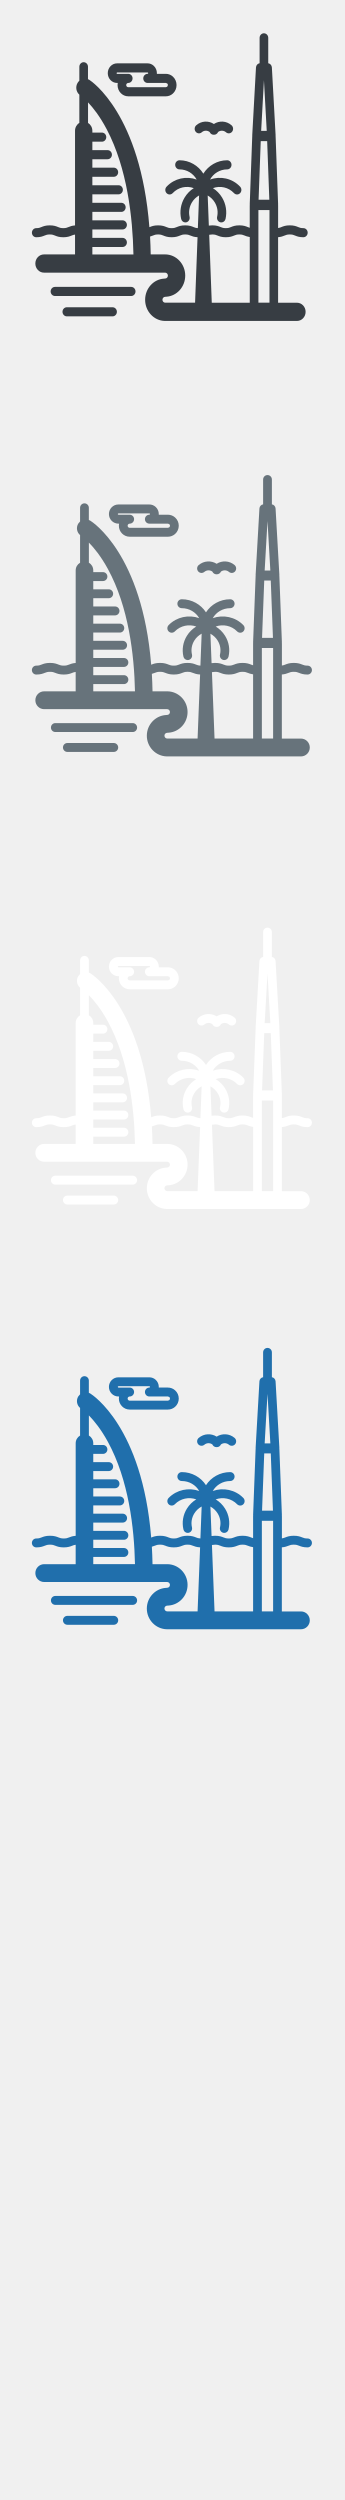
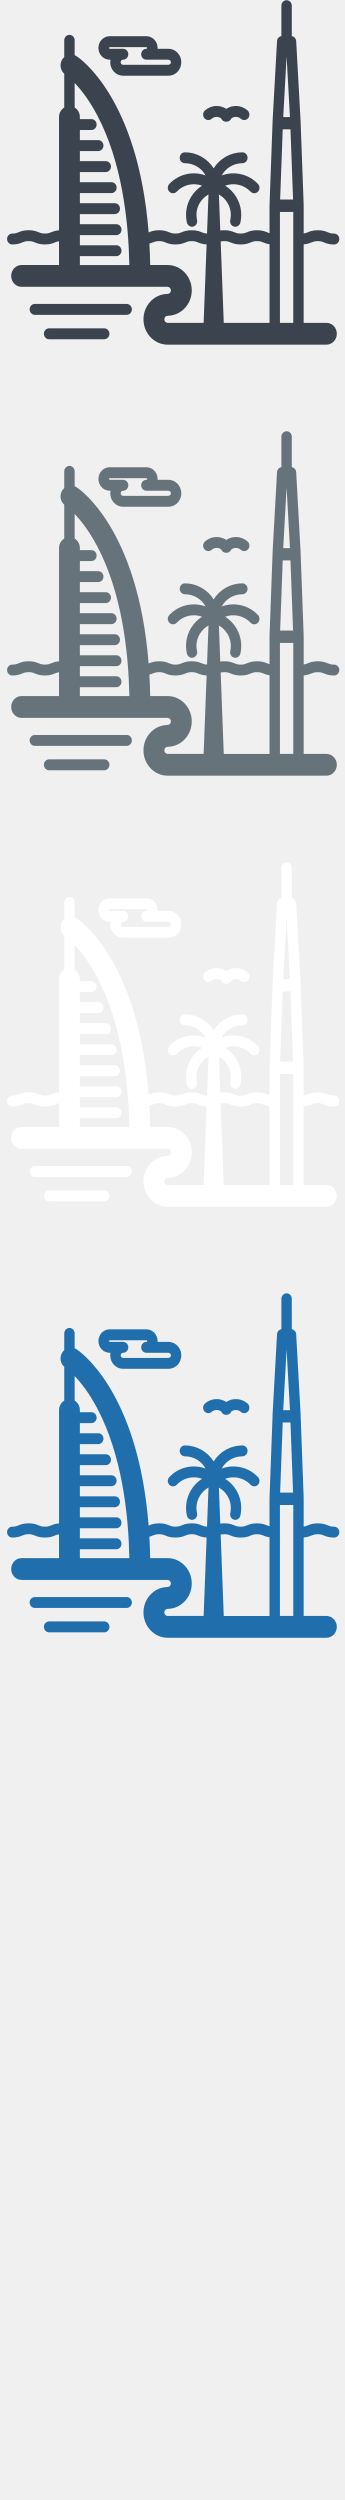
<svg xmlns="http://www.w3.org/2000/svg" width="32" height="232" viewBox="0 0 32 232">
  <g fill="none">
-     <g fill="#373D43">
-       <path d="M10.862 7.697h.065l-.018.198c0 .575.444 1.044.99 1.044h3.495c.241 0 .473-.093.654-.261.214-.199.336-.484.336-.783 0-.299-.123-.584-.336-.782-.181-.169-.414-.261-.654-.261h-.839l.004-.064c0-.261-.107-.51-.292-.681-.158-.147-.36-.228-.571-.228h-2.833c-.475 0-.862.408-.862.91 0 .501.387.909.862.909zm0-.973h2.833l.04.017.021.047-.021.048-.039.016h-.001c-.221 0-.401.189-.401.423 0 .233.18.423.401.423h1.7l.124.05c.024.022.064.071.064.148l-.064.148-.124.05h-3.495c-.104 0-.188-.089-.188-.198 0-.109.084-.198.188-.198.221 0 .401-.189.401-.423h.002c0-.234-.179-.423-.401-.423h-1.038l-.06-.064.06-.064z" id="Fill-1" />
-       <path d="M18.722 12.276c.214-.189.516-.193.733-.028l.005.012c.066.149.208.244.364.244h.046c.156 0 .298-.095.364-.244l.005-.012c.216-.164.519-.16.733.028.169.15.423.127.565-.052.142-.179.121-.446-.049-.596-.475-.421-1.14-.45-1.64-.121-.5-.329-1.165-.299-1.64.121-.169.15-.192.417-.049.596.142.179.395.202.565.052" id="Fill-2" />
-       <path d="M26.412 21.858c.141-.058.244-.1.482-.1.24 0 .342.042.483.1.171.071.384.158.775.158.221 0 .401-.189.401-.422 0-.234-.179-.423-.401-.423-.24 0-.342-.042-.483-.101-.172-.071-.385-.158-.775-.158-.389 0-.603.088-.774.158-.102.042-.184.075-.311.091v-2.089l-.005-.052.004-.079-.231-6.285-.004-.029.003-.082-.346-6.285c-.011-.201-.154-.361-.337-.392v-2.357c0-.233-.179-.422-.401-.422-.221 0-.401.189-.401.422v2.357c-.183.031-.325.191-.336.392l-.347 6.285.003.082-.004.029-.231 6.285.004.079-.005.052v2.066l-.189-.068c-.171-.071-.384-.158-.774-.158s-.603.088-.774.158c-.142.059-.244.101-.483.101-.238 0-.341-.042-.483-.101-.171-.071-.384-.158-.774-.158l-.318.023-.104-2.748-.006-.046c.271.153.5.373.665.649.241.402.317.875.214 1.332-.051.228.083.455.299.509l.092.011c.182 0 .346-.131.39-.326.151-.68.039-1.382-.317-1.977-.218-.364-.51-.662-.854-.879.664-.246 1.439-.09 1.956.461.078.084.182.126.285.126.102 0 .204-.041.282-.122.158-.164.159-.432.004-.598-.738-.788-1.846-1.014-2.795-.662.309-.563.906-.946 1.592-.946.222 0 .401-.189.401-.423 0-.233-.18-.423-.401-.423-.929 0-1.747.496-2.212 1.242-.465-.746-1.282-1.242-2.212-1.242-.222 0-.401.189-.401.423 0 .234.18.423.401.423.685 0 1.283.383 1.592.946-.949-.351-2.057-.126-2.795.662-.156.167-.154.434.003.598.078.081.18.122.282.122.103 0 .207-.042.285-.126.517-.551 1.292-.708 1.956-.461-.344.217-.636.515-.854.879-.356.595-.469 1.298-.317 1.977.044.195.208.326.39.326l.092-.011c.215-.054.349-.281.299-.509-.102-.457-.026-.93.214-1.332.167-.279.399-.501.674-.654l-.007.051-.112 2.982c-.184-.008-.279-.047-.404-.098-.171-.071-.384-.158-.774-.158s-.603.088-.774.158c-.142.059-.244.101-.483.101s-.341-.042-.482-.101c-.172-.071-.385-.158-.774-.158-.39 0-.603.088-.774.158l-.033.013c-.821-10.485-5.35-13.529-5.562-13.666l-.136-.069v-1.154c0-.233-.18-.423-.401-.423-.221 0-.401.189-.401.423v1.298c-.064.057-.121.125-.167.205-.21.362-.132.823.167 1.087v2.62c-.24.146-.401.419-.401.731v8.783c-.285.021-.461.093-.605.152-.141.059-.244.101-.482.101-.239 0-.341-.042-.483-.101-.172-.071-.384-.158-.774-.158s-.603.088-.774.158c-.141.059-.243.101-.482.101-.221 0-.401.189-.401.423 0 .233.18.422.401.422.39 0 .603-.088.774-.158.141-.058.244-.1.482-.1.239 0 .342.042.483.1.171.071.384.158.774.158.389 0 .603-.088.774-.158.103-.042.186-.076.314-.091v1.842h-2.882c-.443 0-.802.379-.802.846 0 .467.359.845.802.845h11.241c.143 0 .259.123.259.274 0 .151-.116.274-.259.274l-.113.009c-.971.067-1.741.921-1.741 1.961 0 1.07.815 1.943 1.825 1.965h12.266c.443 0 .802-.378.802-.846 0-.466-.359-.845-.802-.845h-1.752v-6.081c.283-.022.459-.092.602-.152zm-1.918-14.41l.259 4.698h-.518l.259-4.698zm-.498 11.086l.2-5.439h.597l.2 5.439h-.997zm-4.295 3.224c.238 0 .341.042.482.1.171.071.385.158.774.158.39 0 .603-.088.774-.158.142-.058.244-.1.483-.1s.341.042.482.1c.123.05.267.109.481.139v6.094h-3.525l-.238-6.303.286-.03zm-11.13 1.851v-.688h2.804c.221 0 .401-.189.401-.422 0-.234-.18-.423-.401-.423h-2.804v-.783h2.804c.221 0 .401-.189.401-.423 0-.233-.18-.423-.401-.423h-2.804v-.783h2.689c.221 0 .401-.189.401-.422 0-.234-.18-.423-.401-.423h-2.689v-.784h2.431c.221 0 .401-.189.401-.422 0-.233-.179-.423-.401-.423h-2.431v-.784h1.993c.222 0 .401-.189.401-.423 0-.233-.18-.423-.401-.423h-1.993v-.783h1.414c.222 0 .401-.189.401-.422 0-.233-.18-.423-.401-.423h-1.414v-.783h.889c.222 0 .401-.189.401-.422 0-.234-.179-.423-.401-.423h-.889v-.165c0-.313-.162-.585-.401-.731v-1.907c.466.493 1.106 1.298 1.742 2.512 1.89 3.601 2.403 8.151 2.471 11.6h-3.812zm6.504 4.208c0-.151.116-.274.26-.274l.113-.008c.97-.067 1.741-.921 1.741-1.961 0-1.083-.836-1.965-1.866-1.965h-1.337c-.011-.57-.031-1.123-.061-1.656l.267-.095c.142-.058.243-.1.482-.1s.341.042.482.1c.171.071.384.158.774.158.389 0 .603-.088.774-.158.141-.058.244-.1.483-.1.238 0 .341.042.482.1.154.064.344.14.663.155l-.229 6.077h-2.769c-.143 0-.26-.123-.26-.274zm8.905-8.322h1.028v8.595h-1.028v-8.595z" id="Fill-3" />
-       <path d="M10.446 28.513h-4.245c-.222 0-.401.189-.401.422 0 .233.179.423.401.423h4.245c.222 0 .401-.19.401-.423 0-.233-.179-.422-.401-.422" id="Fill-4" />
-       <path d="M12.174 26.624h-7.074c-.221 0-.401.189-.401.423 0 .233.18.423.401.423h7.074c.222 0 .401-.189.401-.423 0-.233-.179-.423-.401-.423" id="Fill-5" />
-     </g>
-     <g fill="#fff">
-       <path d="M10.983 90.594h.066l-.018.193c0 .563.451 1.021 1.005 1.021h3.548c.244 0 .48-.091.664-.255.217-.194.341-.473.341-.766 0-.293-.124-.572-.341-.765-.184-.165-.42-.256-.664-.256h-.852l.004-.062c0-.255-.109-.498-.296-.666-.16-.144-.366-.223-.58-.223h-2.876c-.482 0-.876.399-.876.89 0 .49.393.889.876.889zm0-.952h2.876l.04.016.021.046-.022.047-.04.015h-.001c-.225 0-.407.185-.407.414 0 .228.182.414.407.414h1.726l.126.049c.024.022.065.069.065.145 0 .076-.04.123-.065.145l-.126.049h-3.548c-.105 0-.191-.087-.191-.194 0-.106.086-.193.191-.193.225 0 .407-.185.407-.414h.002c0-.229-.182-.414-.407-.414h-1.054l-.061-.062.061-.063z" />
-       <path d="M18.964 95.072c.217-.184.524-.188.744-.028l.005.012c.067.146.211.239.369.239h.046c.158 0 .302-.093.369-.239l.005-.012c.22-.161.527-.157.744.028.172.147.429.124.574-.051.144-.175.122-.436-.05-.583-.482-.412-1.158-.44-1.665-.119-.508-.321-1.183-.292-1.666.119-.172.147-.195.408-.05.583.144.175.401.197.574.051" />
-       <path d="M26.772 104.443c.144-.057.248-.098.49-.098.243 0 .347.041.491.098.174.069.39.155.787.155.225 0 .407-.185.407-.413 0-.229-.182-.414-.407-.414-.243 0-.347-.041-.491-.098-.174-.069-.391-.155-.787-.155-.395 0-.612.086-.786.155-.104.041-.187.073-.316.089v-2.043l-.005-.051.004-.078-.234-6.147-.004-.029.003-.08-.351-6.147c-.012-.197-.156-.353-.342-.383v-2.305c0-.228-.182-.413-.407-.413-.225 0-.407.185-.407.413v2.305c-.186.03-.33.186-.342.383l-.352 6.147.003.08-.004.029-.234 6.147.004.078-.005.051v2.021l-.192-.067c-.174-.069-.39-.155-.786-.155s-.612.086-.786.155c-.144.057-.248.098-.49.098s-.346-.041-.49-.098c-.174-.069-.39-.155-.786-.155l-.323.023-.106-2.688-.006-.045c.275.149.508.365.675.635.244.393.322.856.218 1.302-.052.223.084.445.303.498l.094.011c.184 0 .352-.128.396-.319.154-.665.04-1.352-.322-1.933-.221-.356-.518-.647-.868-.86.674-.241 1.462-.088 1.986.451.079.082.185.123.289.123.104 0 .207-.04.286-.119.16-.16.162-.422.004-.585-.749-.771-1.874-.991-2.838-.648.314-.551.92-.925 1.616-.925.225 0 .408-.185.408-.414 0-.228-.182-.414-.408-.414-.944 0-1.774.485-2.246 1.215-.472-.73-1.302-1.215-2.246-1.215-.225 0-.408.185-.408.414 0 .229.182.414.408.414.696 0 1.303.374 1.617.925-.963-.344-2.088-.123-2.838.648-.158.163-.157.425.003.585.08.08.183.119.286.119.105 0 .21-.041.289-.123.525-.539 1.312-.693 1.986-.451-.349.212-.646.503-.867.859-.362.582-.476 1.269-.322 1.934.044.191.212.319.396.319l.094-.011c.219-.052.355-.275.303-.498-.104-.447-.027-.91.218-1.302.17-.273.405-.49.685-.64l-.007.05-.114 2.916c-.187-.008-.283-.046-.41-.096-.174-.069-.39-.155-.786-.155s-.612.086-.786.155c-.144.057-.248.098-.49.098s-.346-.041-.49-.098c-.174-.069-.391-.155-.786-.155-.396 0-.612.086-.786.155l-.034.013c-.834-10.255-5.432-13.232-5.647-13.365l-.138-.068v-1.129c0-.228-.182-.414-.407-.414-.225 0-.407.185-.407.414v1.269l-.17.2c-.213.354-.134.805.17 1.063v2.563c-.243.143-.408.41-.408.715v8.59c-.29.021-.468.091-.615.149-.144.057-.248.098-.49.098s-.346-.041-.49-.098c-.174-.069-.39-.155-.786-.155s-.612.086-.786.155c-.143.057-.247.098-.49.098-.225 0-.407.185-.407.414 0 .228.182.413.407.413.396 0 .612-.086.786-.155.144-.057.248-.098.489-.098.243 0 .347.041.49.098.174.069.39.155.786.155.395 0 .612-.086.786-.155.104-.041.188-.074.319-.089v1.802h-2.927c-.45 0-.814.37-.814.827 0 .457.365.827.814.827h11.414c.145 0 .263.121.263.268 0 .148-.118.268-.263.268l-.115.009c-.986.065-1.768.901-1.768 1.918 0 1.046.828 1.9 1.853 1.922h12.455c.45 0 .814-.37.814-.827 0-.456-.364-.827-.814-.827h-1.779v-5.948c.287-.021.466-.09.612-.148zm-1.948-14.093l.263 4.595h-.526l.263-4.595zm-.506 10.842l.203-5.319h.606l.203 5.319h-1.012zm-4.361 3.153c.242 0 .346.041.49.098.174.069.391.155.786.155.396 0 .612-.086.786-.155.144-.057.248-.098.49-.098s.346.041.49.098c.125.049.272.107.489.136v5.96h-3.579l-.241-6.164.29-.029zm-11.302 1.811v-.673h2.848c.225 0 .407-.185.407-.413 0-.229-.182-.414-.407-.414h-2.848v-.766h2.848c.225 0 .407-.185.407-.414 0-.228-.182-.414-.407-.414h-2.848v-.766h2.73c.225 0 .407-.185.407-.413 0-.229-.182-.414-.407-.414h-2.73v-.767h2.468c.225 0 .407-.185.407-.413 0-.228-.182-.414-.407-.414h-2.468v-.767h2.024c.225 0 .408-.185.408-.414 0-.228-.182-.414-.408-.414h-2.024v-.766h1.436c.225 0 .408-.185.408-.413 0-.228-.182-.414-.408-.414h-1.436v-.766h.903c.225 0 .407-.185.407-.413 0-.229-.182-.414-.407-.414h-.903v-.162c0-.306-.164-.572-.407-.715v-1.865c.473.482 1.123 1.27 1.769 2.457 1.919 3.522 2.44 7.971 2.509 11.345h-3.87zm6.604 4.115c0-.148.118-.268.264-.268l.115-.008c.985-.065 1.768-.901 1.768-1.918 0-1.059-.849-1.922-1.895-1.922h-1.357c-.011-.558-.031-1.098-.062-1.62l.271-.093c.144-.057.247-.098.49-.098.242 0 .346.041.49.098.174.069.39.155.786.155.395 0 .612-.086.786-.155.144-.057.248-.098.49-.098s.346.041.49.098c.157.062.349.137.674.152l-.233 5.944h-2.812c-.146 0-.264-.12-.264-.268zm9.042-8.139h1.044v8.406h-1.044v-8.406z" />
-       <path d="M10.561 110.952h-4.311c-.225 0-.407.185-.407.413 0 .228.182.414.407.414h4.311c.225 0 .407-.186.407-.414 0-.228-.182-.413-.407-.413" />
-       <path d="M12.316 109.104h-7.182c-.225 0-.407.185-.407.414 0 .228.182.414.407.414h7.182c.225 0 .407-.185.407-.414 0-.228-.182-.414-.407-.414" />
-     </g>
-     <g fill="#67737B">
-       <path d="M10.983 48.594h.066l-.018.193c0 .563.451 1.021 1.005 1.021h3.548c.244 0 .48-.091.664-.255.217-.194.341-.473.341-.766 0-.293-.124-.572-.341-.765-.184-.165-.42-.256-.664-.256h-.852l.004-.062c0-.255-.109-.498-.296-.666-.16-.144-.366-.223-.58-.223h-2.876c-.482 0-.876.399-.876.89 0 .49.393.889.876.889zm0-.952h2.876l.04.016.021.046-.022.047-.04.015h-.001c-.225 0-.407.185-.407.414 0 .228.182.414.407.414h1.726l.126.049c.024.022.065.069.065.145 0 .076-.04.123-.065.145l-.126.049h-3.548c-.105 0-.191-.087-.191-.194 0-.106.086-.193.191-.193.225 0 .407-.185.407-.414h.002c0-.229-.182-.414-.407-.414h-1.054l-.061-.062.061-.063zM18.964 53.072c.217-.184.524-.188.744-.028l.005.012c.067.146.211.239.369.239h.046c.158 0 .302-.093.369-.239l.005-.012c.22-.161.527-.157.744.028.172.147.429.124.574-.051.144-.175.122-.436-.05-.583-.482-.412-1.158-.44-1.665-.119-.508-.321-1.183-.292-1.666.119-.172.147-.195.408-.05.583.144.175.401.197.574.051" />
-       <path d="M26.772 62.443c.144-.057.248-.098.49-.098.243 0 .347.041.491.098.174.069.39.155.787.155.225 0 .407-.185.407-.413 0-.229-.182-.414-.407-.414-.243 0-.347-.041-.491-.098-.174-.069-.391-.155-.787-.155-.395 0-.612.086-.786.155-.104.041-.187.073-.316.089v-2.043l-.005-.051.004-.078-.234-6.147-.004-.029.003-.08-.351-6.147c-.012-.197-.156-.353-.342-.383v-2.305c0-.228-.182-.413-.407-.413-.225 0-.407.185-.407.413v2.305c-.186.03-.33.186-.342.383l-.352 6.147.003.08-.004.029-.234 6.147.004.078-.005.051v2.021l-.192-.067c-.174-.069-.39-.155-.786-.155s-.612.086-.786.155c-.144.057-.248.098-.49.098s-.346-.041-.49-.098c-.174-.069-.39-.155-.786-.155l-.323.023-.106-2.688-.006-.045c.275.149.508.365.675.635.244.393.322.856.218 1.302-.052.223.084.445.303.498l.094.011c.184 0 .352-.128.396-.319.154-.665.04-1.352-.322-1.933-.221-.356-.518-.647-.868-.86.674-.241 1.462-.088 1.986.451.079.082.185.123.289.123.104 0 .207-.04.286-.119.16-.16.162-.422.004-.585-.749-.771-1.874-.991-2.838-.648.314-.551.92-.925 1.616-.925.225 0 .408-.185.408-.414 0-.228-.182-.414-.408-.414-.944 0-1.774.485-2.246 1.215-.472-.73-1.302-1.215-2.246-1.215-.225 0-.408.185-.408.414 0 .229.182.414.408.414.696 0 1.303.374 1.617.925-.963-.344-2.088-.123-2.838.648-.158.163-.157.425.003.585.08.08.183.119.286.119.105 0 .21-.041.289-.123.525-.539 1.312-.693 1.986-.451-.349.212-.646.503-.867.859-.362.582-.476 1.269-.322 1.934.044.191.212.319.396.319l.094-.011c.219-.052.355-.275.303-.498-.104-.447-.027-.91.218-1.302.17-.273.405-.49.685-.64l-.007.05-.114 2.916c-.187-.008-.283-.046-.41-.096-.174-.069-.39-.155-.786-.155s-.612.086-.786.155c-.144.057-.248.098-.49.098s-.346-.041-.49-.098c-.174-.069-.391-.155-.786-.155-.396 0-.612.086-.786.155l-.034.013c-.834-10.255-5.432-13.232-5.647-13.365l-.138-.068v-1.129c0-.228-.182-.414-.407-.414-.225 0-.407.185-.407.414v1.269l-.17.2c-.213.354-.134.805.17 1.063v2.563c-.243.143-.408.41-.408.715v8.59c-.29.021-.468.091-.615.149-.144.057-.248.098-.49.098s-.346-.041-.49-.098c-.174-.069-.39-.155-.786-.155s-.612.086-.786.155c-.143.057-.247.098-.49.098-.225 0-.407.185-.407.414 0 .228.182.413.407.413.396 0 .612-.086.786-.155.144-.057.248-.098.489-.098.243 0 .347.041.49.098.174.069.39.155.786.155.395 0 .612-.086.786-.155.104-.041.188-.074.319-.089v1.802h-2.927c-.45 0-.814.37-.814.827 0 .457.365.827.814.827h11.414c.145 0 .263.121.263.268 0 .148-.118.268-.263.268l-.115.009c-.986.065-1.768.901-1.768 1.918 0 1.046.828 1.9 1.853 1.922h12.455c.45 0 .814-.37.814-.827 0-.456-.364-.827-.814-.827h-1.779v-5.948c.287-.021.466-.09.612-.148zm-1.948-14.093l.263 4.595h-.526l.263-4.595zm-.506 10.842l.203-5.319h.606l.203 5.319h-1.012zm-4.361 3.153c.242 0 .346.041.49.098.174.069.391.155.786.155.396 0 .612-.086.786-.155.144-.057.248-.098.49-.098s.346.041.49.098c.125.049.272.107.489.136v5.96h-3.579l-.241-6.164.29-.029zm-11.302 1.811v-.673h2.848c.225 0 .407-.185.407-.413 0-.229-.182-.414-.407-.414h-2.848v-.766h2.848c.225 0 .407-.185.407-.414 0-.228-.182-.414-.407-.414h-2.848v-.766h2.73c.225 0 .407-.185.407-.413 0-.229-.182-.414-.407-.414h-2.73v-.767h2.468c.225 0 .407-.185.407-.413 0-.228-.182-.414-.407-.414h-2.468v-.767h2.024c.225 0 .408-.185.408-.414 0-.228-.182-.414-.408-.414h-2.024v-.766h1.436c.225 0 .408-.185.408-.413 0-.228-.182-.414-.408-.414h-1.436v-.766h.903c.225 0 .407-.185.407-.413 0-.229-.182-.414-.407-.414h-.903v-.162c0-.306-.164-.572-.407-.715v-1.865c.473.482 1.123 1.27 1.769 2.457 1.919 3.522 2.44 7.971 2.509 11.345h-3.87zm6.604 4.115c0-.148.118-.268.264-.268l.115-.008c.985-.065 1.768-.901 1.768-1.918 0-1.059-.849-1.922-1.895-1.922h-1.357c-.011-.558-.031-1.098-.062-1.62l.271-.093c.144-.057.247-.098.49-.098.242 0 .346.041.49.098.174.069.39.155.786.155.395 0 .612-.086.786-.155.144-.057.248-.098.49-.098s.346.041.49.098c.157.062.349.137.674.152l-.233 5.944h-2.812c-.146 0-.264-.12-.264-.268zm9.042-8.139h1.044v8.406h-1.044v-8.406zM10.561 68.952h-4.311c-.225 0-.407.185-.407.413 0 .228.182.414.407.414h4.311c.225 0 .407-.186.407-.414 0-.228-.182-.413-.407-.413M12.316 67.104h-7.182c-.225 0-.407.185-.407.414 0 .228.182.414.407.414h7.182c.225 0 .407-.185.407-.414 0-.228-.182-.414-.407-.414" />
-     </g>
-     <g fill="#206FAC">
-       <path d="M10.983 129.594h.066l-.018.193c0 .563.451 1.021 1.005 1.021h3.548c.244 0 .48-.091.664-.255.217-.194.341-.473.341-.766 0-.293-.124-.572-.341-.765-.184-.165-.42-.256-.664-.256h-.852l.004-.062c0-.255-.109-.498-.296-.666-.16-.144-.366-.223-.58-.223h-2.876c-.482 0-.876.399-.876.89 0 .49.393.889.876.889zm0-.952h2.876l.04.016.021.046-.022.047-.04.015h-.001c-.225 0-.407.185-.407.414 0 .228.182.414.407.414h1.726l.126.049c.024.022.065.069.065.145 0 .076-.04.123-.065.145l-.126.049h-3.548c-.105 0-.191-.087-.191-.194 0-.106.086-.193.191-.193.225 0 .407-.185.407-.414h.002c0-.229-.182-.414-.407-.414h-1.054l-.061-.062.061-.063zm7.981 5.43c.217-.184.524-.188.744-.028l.005.012c.067.146.211.239.369.239h.046c.158 0 .302-.093.369-.239l.005-.012c.22-.161.527-.157.744.028.172.147.429.124.574-.051.144-.175.122-.436-.05-.583-.482-.412-1.158-.44-1.665-.119-.508-.321-1.183-.292-1.666.119-.172.147-.195.408-.05.583.144.175.401.197.574.051M26.772 143.443c.144-.057.248-.098.49-.098.243 0 .347.041.491.098.174.069.39.155.787.155.225 0 .407-.185.407-.413 0-.229-.182-.414-.407-.414-.243 0-.347-.041-.491-.098-.174-.069-.391-.155-.787-.155-.395 0-.612.086-.786.155-.104.041-.187.073-.316.089v-2.043l-.005-.051.004-.078-.234-6.147-.004-.029.003-.08-.351-6.147c-.012-.197-.156-.353-.342-.383v-2.305c0-.228-.182-.413-.407-.413-.225 0-.407.185-.407.413v2.305c-.186.03-.33.186-.342.383l-.352 6.147.003.08-.004.029-.234 6.147.004.078-.005.051v2.021l-.192-.067c-.174-.069-.39-.155-.786-.155s-.612.086-.786.155c-.144.057-.248.098-.49.098s-.346-.041-.49-.098c-.174-.069-.39-.155-.786-.155l-.323.023-.106-2.688-.006-.045c.275.149.508.365.675.635.244.393.322.856.218 1.302-.052.223.084.445.303.498l.094.011c.184 0 .352-.128.396-.319.154-.665.04-1.352-.322-1.933-.221-.356-.518-.647-.868-.86.674-.241 1.462-.088 1.986.451.079.082.185.123.289.123.104 0 .207-.04.286-.119.16-.16.162-.422.004-.585-.749-.771-1.874-.991-2.838-.648.314-.551.92-.925 1.616-.925.225 0 .408-.185.408-.414 0-.228-.182-.414-.408-.414-.944 0-1.774.485-2.246 1.215-.472-.73-1.302-1.215-2.246-1.215-.225 0-.408.185-.408.414 0 .229.182.414.408.414.696 0 1.303.374 1.617.925-.963-.344-2.088-.123-2.838.648-.158.163-.157.425.003.585.08.08.183.119.286.119.105 0 .21-.041.289-.123.525-.539 1.312-.693 1.986-.451-.349.212-.646.503-.867.859-.362.582-.476 1.269-.322 1.934.044.191.212.319.396.319l.094-.011c.219-.052.355-.275.303-.498-.104-.447-.027-.91.218-1.302.17-.273.405-.49.685-.64l-.007.05-.114 2.916c-.187-.008-.283-.046-.41-.096-.174-.069-.39-.155-.786-.155s-.612.086-.786.155c-.144.057-.248.098-.49.098s-.346-.041-.49-.098c-.174-.069-.391-.155-.786-.155-.396 0-.612.086-.786.155l-.034.013c-.834-10.255-5.432-13.232-5.647-13.365l-.138-.068v-1.129c0-.228-.182-.414-.407-.414-.225 0-.407.185-.407.414v1.269l-.17.2c-.213.354-.134.805.17 1.063v2.563c-.243.143-.408.41-.408.715v8.59c-.29.021-.468.091-.615.149-.144.057-.248.098-.49.098s-.346-.041-.49-.098c-.174-.069-.39-.155-.786-.155s-.612.086-.786.155c-.143.057-.247.098-.49.098-.225 0-.407.185-.407.414 0 .228.182.413.407.413.396 0 .612-.086.786-.155.144-.057.248-.098.489-.098.243 0 .347.041.49.098.174.069.39.155.786.155.395 0 .612-.086.786-.155.104-.041.188-.074.319-.089v1.802h-2.927c-.45 0-.814.37-.814.827 0 .457.365.827.814.827h11.414c.145 0 .263.121.263.268 0 .148-.118.268-.263.268l-.115.009c-.986.065-1.768.901-1.768 1.918 0 1.046.828 1.9 1.853 1.922h12.455c.45 0 .814-.37.814-.827 0-.456-.364-.827-.814-.827h-1.779v-5.948c.287-.021.466-.09.612-.148zm-1.948-14.093l.263 4.595h-.526l.263-4.595zm-.506 10.842l.203-5.319h.606l.203 5.319h-1.012zm-4.361 3.153c.242 0 .346.041.49.098.174.069.391.155.786.155.396 0 .612-.086.786-.155.144-.057.248-.098.49-.098s.346.041.49.098c.125.049.272.107.489.136v5.96h-3.579l-.241-6.164.29-.029zm-11.302 1.811v-.673h2.848c.225 0 .407-.185.407-.413 0-.229-.182-.414-.407-.414h-2.848v-.766h2.848c.225 0 .407-.185.407-.414 0-.228-.182-.414-.407-.414h-2.848v-.766h2.73c.225 0 .407-.185.407-.413 0-.229-.182-.414-.407-.414h-2.73v-.767h2.468c.225 0 .407-.185.407-.413 0-.228-.182-.414-.407-.414h-2.468v-.767h2.024c.225 0 .408-.185.408-.414 0-.228-.182-.414-.408-.414h-2.024v-.766h1.436c.225 0 .408-.185.408-.413 0-.228-.182-.414-.408-.414h-1.436v-.766h.903c.225 0 .407-.185.407-.413 0-.229-.182-.414-.407-.414h-.903v-.162c0-.306-.164-.572-.407-.715v-1.865c.473.482 1.123 1.27 1.769 2.457 1.919 3.522 2.44 7.971 2.509 11.345h-3.87zm6.604 4.115c0-.148.118-.268.264-.268l.115-.008c.985-.065 1.768-.901 1.768-1.918 0-1.059-.849-1.922-1.895-1.922h-1.357c-.011-.558-.031-1.098-.062-1.62l.271-.093c.144-.057.247-.098.49-.098.242 0 .346.041.49.098.174.069.39.155.786.155.395 0 .612-.086.786-.155.144-.057.248-.098.49-.098s.346.041.49.098c.157.062.349.137.674.152l-.233 5.944h-2.812c-.146 0-.264-.12-.264-.268zm9.042-8.139h1.044v8.406h-1.044v-8.406zm-13.74 8.82h-4.311c-.225 0-.407.185-.407.413 0 .228.182.414.407.414h4.311c.225 0 .407-.186.407-.414 0-.228-.182-.413-.407-.413m1.755-1.848h-7.182c-.225 0-.407.185-.407.414 0 .228.182.414.407.414h7.182c.225 0 .407-.185.407-.414 0-.228-.182-.414-.407-.414" />
+     <g>
+       <path d="M10.173 125.54h.079l-.022.237c0 .689.535 1.25 1.192 1.25h4.21c.29 0 .57-.111.788-.312.257-.238.405-.58.405-.938s-.148-.7-.404-.937c-.218-.202-.498-.313-.788-.313h-1.011l.004-.076c0-.312-.129-.61-.352-.816-.19-.177-.434-.274-.688-.274h-3.413c-.572 0-1.039.489-1.039 1.089s.467 1.089 1.039 1.089zm0-1.166h3.413l.048.02.025.057-.026.057-.047.019h-.001c-.267 0-.483.226-.483.506s.216.506.483.506h2.048l.149.06c.029.027.077.085.077.177 0 .093-.048.151-.077.178l-.149.06h-4.21c-.125 0-.226-.106-.226-.237 0-.13.102-.237.226-.237.267 0 .483-.227.483-.506h.002c0-.28-.216-.506-.483-.506h-1.251l-.073-.076.073-.077zm9.469 6.649c.257-.226.622-.231.883-.034l.006.014c.079.179.25.293.438.293h.055c.188 0 .359-.114.438-.293l.006-.014c.261-.197.626-.192.883.034.204.18.509.152.681-.062.171-.214.145-.534-.059-.714-.572-.504-1.374-.539-1.975-.145-.603-.393-1.403-.358-1.976.145-.204.18-.231.499-.059.714.171.214.476.242.681.062zm9.265 11.475c.17-.07.294-.12.581-.12.289 0 .411.05.582.12.206.085.463.19.934.19.267 0 .483-.226.483-.506s-.216-.506-.483-.506c-.289 0-.411-.05-.582-.12-.207-.085-.464-.19-.934-.19-.469 0-.726.105-.932.19-.123.05-.222.09-.374.108v-2.501l-.006-.063.005-.095-.278-7.527-.004-.035.003-.098-.417-7.527c-.014-.241-.186-.432-.406-.469v-2.823c0-.279-.216-.506-.483-.506s-.483.227-.483.506v2.823c-.22.037-.392.228-.405.469l-.418 7.527.004.098-.004.035-.278 7.527.005.095-.006.063v2.474l-.228-.082c-.206-.085-.463-.19-.933-.19-.47 0-.727.105-.933.19-.171.07-.294.12-.581.12s-.411-.05-.581-.12c-.206-.085-.463-.19-.932-.19-.148 0-.273.011-.383.028l-.125-3.291-.007-.055c.327.183.602.447.801.778.29.481.382 1.048.258 1.595-.061.273.1.545.36.609l.111.013c.219 0 .417-.157.47-.391.182-.814.047-1.655-.382-2.367-.262-.436-.615-.792-1.029-1.053.8-.295 1.734-.107 2.356.553.094.1.219.151.343.151.123 0 .246-.049.34-.146.19-.197.192-.517.004-.716-.889-.944-2.224-1.214-3.367-.793.372-.675 1.092-1.133 1.918-1.133.267 0 .484-.226.484-.506s-.216-.506-.484-.506c-1.12 0-2.105.594-2.665 1.488-.56-.893-1.545-1.488-2.665-1.488-.267 0-.484.227-.484.506 0 .28.216.506.484.506.826 0 1.546.458 1.918 1.133-1.143-.421-2.478-.151-3.367.793-.188.199-.186.52.004.716.094.098.217.146.34.146.124 0 .249-.05.343-.151.623-.66 1.557-.848 2.356-.553-.414.26-.767.616-1.029 1.052-.429.713-.565 1.554-.382 2.368.053.233.251.391.47.391l.111-.013c.26-.064.421-.337.36-.609-.123-.547-.032-1.114.258-1.595.201-.334.481-.6.813-.784l-.009.061-.135 3.571c-.222-.01-.336-.057-.486-.118-.206-.085-.463-.19-.933-.19-.469 0-.727.105-.933.19-.171.07-.294.12-.581.12-.288 0-.411-.05-.581-.12-.207-.085-.464-.19-.933-.19-.469 0-.726.105-.933.19l-.04.016c-.99-12.557-6.446-16.203-6.701-16.366l-.163-.083v-1.382c0-.28-.216-.506-.483-.506s-.483.227-.483.506v1.554c-.077.068-.146.15-.202.245-.253.434-.159.985.202 1.301v3.138c-.289.175-.484.501-.484.876v10.518c-.344.025-.556.111-.729.182-.17.07-.294.12-.581.12-.288 0-.411-.05-.581-.12-.207-.085-.463-.19-.933-.19-.469 0-.726.105-.933.19-.17.07-.293.12-.581.12-.267 0-.483.226-.483.506s.216.506.483.506c.469 0 .726-.105.933-.19.17-.07.294-.12.58-.12.288 0 .411.05.581.12.206.085.463.19.933.19.469 0 .726-.105.932-.19.124-.051.224-.091.378-.109v2.206h-3.473c-.533 0-.966.454-.966 1.013 0 .56.433 1.012.966 1.012h13.544c.172 0 .312.148.312.328 0 .181-.14.328-.312.328l-.137.01c-1.169.08-2.097 1.103-2.097 2.348 0 1.281.982 2.327 2.199 2.353h14.778c.533 0 .966-.453.966-1.013 0-.559-.432-1.012-.966-1.012h-2.111v-7.283c.341-.026.552-.11.726-.182zm-2.311-17.258l.312 5.626h-.625l.312-5.626zm-.6 13.276l.241-6.514h.719l.241 6.514h-1.201zm-5.174 3.861c.287 0 .411.05.581.12.206.085.464.19.933.19.469 0 .727-.105.933-.19.171-.07.294-.12.582-.12s.411.05.581.12c.148.06.322.131.58.167v7.298h-4.247l-.286-7.549c.09-.022.195-.036.344-.036zm-13.41 2.217v-.824h3.379c.267 0 .483-.226.483-.506s-.216-.506-.483-.506h-3.379v-.938h3.379c.267 0 .483-.227.483-.507s-.216-.506-.483-.506h-3.379v-.938h3.24c.267 0 .483-.226.483-.506s-.216-.506-.483-.506h-3.24v-.939h2.928c.267 0 .483-.226.483-.506s-.216-.506-.483-.506h-2.928v-.939h2.402c.267 0 .484-.226.484-.506s-.216-.506-.484-.506h-2.402v-.938h1.704c.267 0 .484-.226.484-.506s-.216-.507-.484-.507h-1.704v-.938h1.071c.267 0 .483-.226.483-.506s-.216-.507-.483-.507h-1.071v-.198c0-.375-.195-.701-.483-.876v-2.283c.561.59 1.332 1.555 2.099 3.008 2.277 4.313 2.895 9.761 2.977 13.892h-4.592zm7.836 5.039c0-.181.14-.328.313-.328l.137-.01c1.169-.08 2.097-1.103 2.097-2.349 0-1.297-1.008-2.353-2.248-2.353h-1.61c-.013-.683-.037-1.345-.074-1.983l.321-.114c.171-.07.293-.12.581-.12s.411.05.581.12c.206.085.463.19.933.19.469 0 .726-.105.933-.19.17-.07.294-.12.581-.12s.411.05.581.12c.186.076.414.168.799.186l-.276 7.278h-3.336c-.173 0-.313-.147-.313-.328zm10.729-9.966h1.239v10.294h-1.239v-10.294zm-16.305 10.801h-5.115c-.267 0-.483.227-.483.506 0 .28.216.507.483.507h5.115c.267 0 .483-.227.483-.507 0-.279-.216-.506-.483-.506zm2.082-2.263h-8.522c-.267 0-.483.227-.483.506 0 .28.216.506.483.506h8.522c.267 0 .483-.227.483-.506 0-.28-.216-.506-.483-.506z" fill="#206FAC" />
+       <path d="M10.173 85.54h.079l-.022.237c0 .689.535 1.25 1.192 1.25h4.21c.29 0 .57-.111.788-.312.257-.238.405-.58.405-.938s-.148-.7-.404-.937c-.218-.202-.498-.313-.788-.313h-1.011l.004-.076c0-.312-.129-.61-.352-.816-.19-.177-.434-.274-.688-.274h-3.413c-.572 0-1.039.489-1.039 1.089s.467 1.089 1.039 1.089zm0-1.166h3.413l.048.02.025.057-.026.057-.047.019h-.001c-.267 0-.483.226-.483.506s.216.506.483.506h2.048l.149.06c.029.027.077.085.077.177 0 .093-.048.151-.077.178l-.149.06h-4.21c-.125 0-.226-.106-.226-.237 0-.13.102-.237.226-.237.267 0 .483-.227.483-.506h.002c0-.28-.216-.506-.483-.506h-1.251l-.073-.076.073-.077zm9.469 6.649c.257-.226.622-.231.883-.034l.006.014c.079.179.25.293.438.293h.055c.188 0 .359-.114.438-.293l.006-.014c.261-.197.626-.192.883.034.204.18.509.152.681-.062.171-.214.145-.534-.059-.714-.572-.504-1.374-.539-1.975-.145-.603-.393-1.403-.358-1.976.145-.204.18-.231.499-.059.714.171.214.476.242.681.062zm9.265 11.475c.17-.07.294-.12.581-.12.289 0 .411.05.582.12.206.085.463.19.934.19.267 0 .483-.226.483-.506s-.216-.506-.483-.506c-.289 0-.411-.05-.582-.12-.207-.085-.464-.19-.934-.19-.469 0-.726.105-.932.19-.123.05-.222.09-.374.108v-2.501l-.006-.063.005-.095-.278-7.527-.004-.035.003-.098-.417-7.527c-.014-.241-.186-.432-.406-.469v-2.823c0-.279-.216-.506-.483-.506s-.483.227-.483.506v2.823c-.22.037-.392.228-.405.469l-.418 7.527.004.098-.004.035-.278 7.527.005.095-.006.063v2.474l-.228-.082c-.206-.085-.463-.19-.933-.19-.47 0-.727.105-.933.19-.171.07-.294.12-.581.12s-.411-.05-.581-.12c-.206-.085-.463-.19-.932-.19-.148 0-.273.011-.383.028l-.125-3.291-.007-.055c.327.183.602.447.801.778.29.481.382 1.048.258 1.595-.061.273.1.545.36.609l.111.013c.219 0 .417-.157.47-.391.182-.814.047-1.655-.382-2.367-.262-.436-.615-.792-1.029-1.053.8-.295 1.734-.107 2.356.553.094.1.219.151.343.151.123 0 .246-.049.34-.146.19-.197.192-.517.004-.716-.889-.944-2.224-1.214-3.367-.793.372-.675 1.092-1.133 1.918-1.133.267 0 .484-.226.484-.506s-.216-.506-.484-.506c-1.12 0-2.105.594-2.665 1.488-.56-.893-1.545-1.488-2.665-1.488-.267 0-.484.227-.484.506 0 .28.216.506.484.506.826 0 1.546.458 1.918 1.133-1.143-.421-2.478-.151-3.367.793-.188.199-.186.52.004.716.094.098.217.146.34.146.124 0 .249-.05.343-.151.623-.66 1.557-.848 2.356-.553-.414.26-.767.616-1.029 1.052-.429.713-.565 1.554-.382 2.368.053.233.251.391.47.391l.111-.013c.26-.064.421-.337.36-.609-.123-.547-.032-1.114.258-1.595.201-.334.481-.6.813-.784l-.009.061-.135 3.571c-.222-.01-.336-.057-.486-.118-.206-.085-.463-.19-.933-.19-.469 0-.727.105-.933.19-.171.07-.294.12-.581.12-.288 0-.411-.05-.581-.12-.207-.085-.464-.19-.933-.19-.469 0-.726.105-.933.19l-.04.016c-.99-12.557-6.446-16.203-6.701-16.366l-.163-.083v-1.382c0-.28-.216-.506-.483-.506s-.483.227-.483.506v1.554c-.077.068-.146.15-.202.245-.253.434-.159.985.202 1.301v3.138c-.289.175-.484.501-.484.876v10.518c-.344.025-.556.111-.729.182-.17.07-.294.12-.581.12-.288 0-.411-.05-.581-.12-.207-.085-.463-.19-.933-.19-.469 0-.726.105-.933.19-.17.07-.293.12-.581.12-.267 0-.483.226-.483.506s.216.506.483.506c.469 0 .726-.105.933-.19.17-.07.294-.12.58-.12.288 0 .411.05.581.12.206.085.463.19.933.19.469 0 .726-.105.932-.19.124-.051.224-.091.378-.109v2.206h-3.473c-.533 0-.966.454-.966 1.013 0 .56.433 1.012.966 1.012h13.544c.172 0 .312.148.312.328 0 .181-.14.328-.312.328l-.137.01c-1.169.08-2.097 1.103-2.097 2.348 0 1.281.982 2.327 2.199 2.353h14.778c.533 0 .966-.453.966-1.013 0-.559-.432-1.012-.966-1.012h-2.111v-7.283c.341-.026.552-.11.726-.182zm-2.311-17.258l.312 5.626h-.625l.312-5.626zm-.6 13.276l.241-6.514h.719l.241 6.514h-1.201zm-5.174 3.861c.287 0 .411.05.581.12.206.085.464.19.933.19.469 0 .727-.105.933-.19.171-.07.294-.12.582-.12s.411.05.581.12c.148.06.322.131.58.167v7.298h-4.247l-.286-7.549c.09-.022.195-.036.344-.036zm-13.41 2.217v-.824h3.379c.267 0 .483-.226.483-.506s-.216-.506-.483-.506h-3.379v-.938h3.379c.267 0 .483-.227.483-.507s-.216-.506-.483-.506h-3.379v-.938h3.24c.267 0 .483-.226.483-.506s-.216-.506-.483-.506h-3.24v-.939h2.928c.267 0 .483-.226.483-.506s-.216-.506-.483-.506h-2.928v-.939h2.402c.267 0 .484-.226.484-.506s-.216-.506-.484-.506h-2.402v-.938h1.704c.267 0 .484-.226.484-.506s-.216-.507-.484-.507h-1.704v-.938h1.071c.267 0 .483-.226.483-.506s-.216-.507-.483-.507h-1.071v-.198c0-.375-.195-.701-.483-.876v-2.283c.561.59 1.332 1.555 2.099 3.008 2.277 4.313 2.895 9.761 2.977 13.892h-4.592zm7.836 5.039c0-.181.14-.328.313-.328l.137-.01c1.169-.08 2.097-1.103 2.097-2.349 0-1.297-1.008-2.353-2.248-2.353h-1.61c-.013-.683-.037-1.345-.074-1.983l.321-.114c.171-.07.293-.12.581-.12s.411.05.581.12c.206.085.463.19.933.19.469 0 .726-.105.933-.19.17-.07.294-.12.581-.12s.411.05.581.12c.186.076.414.168.799.186l-.276 7.278h-3.336c-.173 0-.313-.147-.313-.328zm10.729-9.966h1.239v10.294h-1.239v-10.294zm-16.305 10.801h-5.115c-.267 0-.483.227-.483.506 0 .28.216.507.483.507h5.115c.267 0 .483-.227.483-.507 0-.279-.216-.506-.483-.506zm2.082-2.263h-8.522c-.267 0-.483.227-.483.506 0 .28.216.506.483.506h8.522c.267 0 .483-.227.483-.506 0-.28-.216-.506-.483-.506z" fill="#fff" />
+       <path d="M10.173 45.54h.079l-.022.237c0 .689.535 1.25 1.192 1.25h4.21c.29 0 .57-.111.788-.312.257-.238.405-.58.405-.938s-.148-.7-.404-.937c-.218-.202-.498-.313-.788-.313h-1.011l.004-.076c0-.312-.129-.61-.352-.816-.19-.177-.434-.274-.688-.274h-3.413c-.572 0-1.039.489-1.039 1.089s.467 1.089 1.039 1.089zm0-1.166h3.413l.048.02.025.057-.026.057-.047.019h-.001c-.267 0-.483.226-.483.506s.216.506.483.506h2.048l.149.06c.029.027.077.085.077.177 0 .093-.048.151-.077.178l-.149.06h-4.21c-.125 0-.226-.106-.226-.237 0-.13.102-.237.226-.237.267 0 .483-.227.483-.506h.002c0-.28-.216-.506-.483-.506h-1.251l-.073-.076.073-.077zm9.469 6.649c.257-.226.622-.231.883-.034l.006.014c.079.179.25.293.438.293h.055c.188 0 .359-.114.438-.293l.006-.014c.261-.197.626-.192.883.034.204.18.509.152.681-.062.171-.214.145-.534-.059-.714-.572-.504-1.374-.539-1.975-.145-.603-.393-1.403-.358-1.976.145-.204.18-.231.499-.059.714.171.214.476.242.681.062zm9.265 11.475c.17-.07.294-.12.581-.12.289 0 .411.05.582.12.206.085.463.19.934.19.267 0 .483-.226.483-.506s-.216-.506-.483-.506c-.289 0-.411-.05-.582-.12-.207-.085-.464-.19-.934-.19-.469 0-.726.105-.932.19-.123.05-.222.09-.374.108v-2.501l-.006-.063.005-.095-.278-7.527-.004-.035.003-.098-.417-7.527c-.014-.241-.186-.432-.406-.469v-2.823c0-.279-.216-.506-.483-.506s-.483.227-.483.506v2.823c-.22.037-.392.228-.405.469l-.418 7.527.004.098-.004.035-.278 7.527.005.095-.006.063v2.474l-.228-.082c-.206-.085-.463-.19-.933-.19-.47 0-.727.105-.933.19-.171.07-.294.12-.581.12s-.411-.05-.581-.12c-.206-.085-.463-.19-.932-.19-.148 0-.273.011-.383.028l-.125-3.291-.007-.055c.327.183.602.447.801.778.29.481.382 1.048.258 1.595-.061.273.1.545.36.609l.111.013c.219 0 .417-.157.47-.391.182-.814.047-1.655-.382-2.367-.262-.436-.615-.792-1.029-1.053.8-.295 1.734-.107 2.356.553.094.1.219.151.343.151.123 0 .246-.049.34-.146.19-.197.192-.517.004-.716-.889-.944-2.224-1.214-3.367-.793.372-.675 1.092-1.133 1.918-1.133.267 0 .484-.226.484-.506s-.216-.506-.484-.506c-1.12 0-2.105.594-2.665 1.488-.56-.893-1.545-1.488-2.665-1.488-.267 0-.484.227-.484.506 0 .28.216.506.484.506.826 0 1.546.458 1.918 1.133-1.143-.421-2.478-.151-3.367.793-.188.199-.186.52.004.716.094.098.217.146.34.146.124 0 .249-.05.343-.151.623-.66 1.557-.848 2.356-.553-.414.26-.767.616-1.029 1.052-.429.713-.565 1.554-.382 2.368.053.233.251.391.47.391l.111-.013c.26-.064.421-.337.36-.609-.123-.547-.032-1.114.258-1.595.201-.334.481-.6.813-.784l-.009.061-.135 3.571c-.222-.01-.336-.057-.486-.118-.206-.085-.463-.19-.933-.19-.469 0-.727.105-.933.19-.171.07-.294.12-.581.12-.288 0-.411-.05-.581-.12-.207-.085-.464-.19-.933-.19-.469 0-.726.105-.933.19l-.04.016c-.99-12.557-6.446-16.203-6.701-16.366l-.163-.083v-1.382c0-.28-.216-.506-.483-.506s-.483.227-.483.506v1.554c-.077.068-.146.15-.202.245-.253.434-.159.985.202 1.301v3.138c-.289.175-.484.501-.484.876v10.518c-.344.025-.556.111-.729.182-.17.07-.294.12-.581.12-.288 0-.411-.05-.581-.12-.207-.085-.463-.19-.933-.19-.469 0-.726.105-.933.19-.17.07-.293.12-.581.12-.267 0-.483.226-.483.506s.216.506.483.506c.469 0 .726-.105.933-.19.17-.07.294-.12.58-.12.288 0 .411.05.581.12.206.085.463.19.933.19.469 0 .726-.105.932-.19.124-.051.224-.091.378-.109v2.206h-3.473c-.533 0-.966.454-.966 1.013 0 .56.433 1.012.966 1.012h13.544c.172 0 .312.148.312.328 0 .181-.14.328-.312.328l-.137.01c-1.169.08-2.097 1.103-2.097 2.348 0 1.281.982 2.327 2.199 2.353h14.778c.533 0 .966-.453.966-1.013 0-.559-.432-1.012-.966-1.012h-2.111v-7.283c.341-.026.552-.11.726-.182zm-2.311-17.258l.312 5.626h-.625l.312-5.626zm-.6 13.276l.241-6.514h.719l.241 6.514h-1.201zm-5.174 3.861c.287 0 .411.05.581.12.206.085.464.19.933.19.469 0 .727-.105.933-.19.171-.07.294-.12.582-.12s.411.05.581.12c.148.06.322.131.58.167v7.298h-4.247l-.286-7.549c.09-.022.195-.036.344-.036zm-13.41 2.217v-.824h3.379c.267 0 .483-.226.483-.506s-.216-.506-.483-.506h-3.379v-.938h3.379c.267 0 .483-.227.483-.507s-.216-.506-.483-.506h-3.379v-.938h3.24c.267 0 .483-.226.483-.506s-.216-.506-.483-.506h-3.24v-.939h2.928c.267 0 .483-.226.483-.506s-.216-.506-.483-.506h-2.928v-.939h2.402c.267 0 .484-.226.484-.506s-.216-.506-.484-.506h-2.402v-.938h1.704c.267 0 .484-.226.484-.506s-.216-.507-.484-.507h-1.704v-.938h1.071c.267 0 .483-.226.483-.506s-.216-.507-.483-.507h-1.071v-.198c0-.375-.195-.701-.483-.876v-2.283c.561.59 1.332 1.555 2.099 3.008 2.277 4.313 2.895 9.761 2.977 13.892h-4.592zm7.836 5.039c0-.181.14-.328.313-.328l.137-.01c1.169-.08 2.097-1.103 2.097-2.349 0-1.297-1.008-2.353-2.248-2.353h-1.61c-.013-.683-.037-1.345-.074-1.983l.321-.114c.171-.07.293-.12.581-.12s.411.05.581.12c.206.085.463.19.933.19.469 0 .726-.105.933-.19.17-.07.294-.12.581-.12s.411.05.581.12c.186.076.414.168.799.186l-.276 7.278h-3.336c-.173 0-.313-.147-.313-.328zm10.729-9.966h1.239v10.294h-1.239v-10.294zm-16.305 10.801h-5.115c-.267 0-.483.227-.483.506 0 .28.216.507.483.507h5.115c.267 0 .483-.227.483-.507 0-.279-.216-.506-.483-.506zm2.082-2.263h-8.522c-.267 0-.483.227-.483.506 0 .28.216.506.483.506h8.522c.267 0 .483-.227.483-.506 0-.28-.216-.506-.483-.506z" fill="#67737B" />
+       <path d="M10.173 5.54h.079l-.022.237c0 .689.535 1.25 1.192 1.25h4.21c.29 0 .57-.111.788-.312.257-.238.405-.58.405-.938s-.148-.7-.404-.937c-.218-.202-.498-.313-.788-.313h-1.011l.004-.076c0-.312-.129-.61-.352-.816-.19-.177-.434-.274-.688-.274h-3.413c-.572 0-1.039.489-1.039 1.089s.467 1.089 1.039 1.089zm0-1.166h3.413l.048.02.025.057-.026.057-.047.019h-.001c-.267 0-.483.226-.483.506s.216.506.483.506h2.048l.149.06c.029.027.077.085.077.177 0 .093-.048.151-.077.178l-.149.06h-4.21c-.125 0-.226-.106-.226-.237 0-.13.102-.237.226-.237.267 0 .483-.227.483-.506h.002c0-.28-.216-.506-.483-.506h-1.251l-.073-.076.073-.077zm9.469 6.649c.257-.226.622-.231.883-.034l.006.014c.079.179.25.293.438.293h.055c.188 0 .359-.114.438-.293l.006-.014c.261-.197.626-.192.883.034.204.18.509.152.681-.062.171-.214.145-.534-.059-.714-.572-.504-1.374-.539-1.975-.145-.603-.393-1.403-.358-1.976.145-.204.18-.231.499-.059.714.171.214.476.242.681.062zm9.265 11.475c.17-.07.294-.12.581-.12.289 0 .411.05.582.12.206.085.463.19.934.19.267 0 .483-.226.483-.506s-.216-.506-.483-.506c-.289 0-.411-.05-.582-.12-.207-.085-.464-.19-.934-.19-.469 0-.726.105-.932.19-.123.05-.222.09-.374.108v-2.501l-.006-.063.005-.095-.278-7.527-.004-.035.003-.098-.417-7.527c-.014-.241-.186-.432-.406-.469v-2.823c0-.279-.216-.506-.483-.506s-.483.227-.483.506v2.823c-.22.037-.392.228-.405.469l-.418 7.527.004.098-.004.035-.278 7.527.005.095-.006.063v2.474l-.228-.082c-.206-.085-.463-.19-.933-.19-.47 0-.727.105-.933.19-.171.07-.294.12-.581.12s-.411-.05-.581-.12c-.206-.085-.463-.19-.932-.19-.148 0-.273.011-.383.028l-.125-3.291-.007-.055c.327.183.602.447.801.778.29.481.382 1.048.258 1.595-.061.273.1.545.36.609l.111.013c.219 0 .417-.157.47-.391.182-.814.047-1.655-.382-2.367-.262-.436-.615-.792-1.029-1.053.8-.295 1.734-.107 2.356.553.094.1.219.151.343.151.123 0 .246-.049.34-.146.19-.197.192-.517.004-.716-.889-.944-2.224-1.214-3.367-.793.372-.675 1.092-1.133 1.918-1.133.267 0 .484-.226.484-.506s-.216-.506-.484-.506c-1.12 0-2.105.594-2.665 1.488-.56-.893-1.545-1.488-2.665-1.488-.267 0-.484.227-.484.506 0 .28.216.506.484.506.826 0 1.546.458 1.918 1.133-1.143-.421-2.478-.151-3.367.793-.188.199-.186.52.004.716.094.098.217.146.34.146.124 0 .249-.05.343-.151.623-.66 1.557-.848 2.356-.553-.414.26-.767.616-1.029 1.052-.429.713-.565 1.554-.382 2.368.053.233.251.391.47.391l.111-.013c.26-.064.421-.337.36-.609-.123-.547-.032-1.114.258-1.595.201-.334.481-.6.813-.784l-.009.061-.135 3.571c-.222-.01-.336-.057-.486-.118-.206-.085-.463-.19-.933-.19-.469 0-.727.105-.933.19-.171.07-.294.12-.581.12-.288 0-.411-.05-.581-.12-.207-.085-.464-.19-.933-.19-.469 0-.726.105-.933.19l-.04.016c-.99-12.557-6.446-16.203-6.701-16.366l-.163-.083v-1.382c0-.28-.216-.506-.483-.506s-.483.227-.483.506v1.554c-.077.068-.146.15-.202.245-.253.434-.159.985.202 1.301v3.138c-.289.175-.484.501-.484.876v10.518c-.344.025-.556.111-.729.182-.17.07-.294.12-.581.12-.288 0-.411-.05-.581-.12-.207-.085-.463-.19-.933-.19-.469 0-.726.105-.933.19-.17.07-.293.12-.581.12-.267 0-.483.226-.483.506s.216.506.483.506c.469 0 .726-.105.933-.19.17-.07.294-.12.58-.12.288 0 .411.05.581.12.206.085.463.19.933.19.469 0 .726-.105.932-.19.124-.051.224-.091.378-.109v2.206h-3.473c-.533 0-.966.454-.966 1.013 0 .56.433 1.012.966 1.012h13.544c.172 0 .312.148.312.328 0 .181-.14.328-.312.328l-.137.01c-1.169.08-2.097 1.103-2.097 2.348 0 1.281.982 2.327 2.199 2.353h14.778c.533 0 .966-.453.966-1.013 0-.559-.432-1.012-.966-1.012h-2.111v-7.283c.341-.026.552-.11.726-.182zm-2.311-17.258l.312 5.626h-.625l.312-5.626zm-.6 13.276l.241-6.514h.719l.241 6.514h-1.201zm-5.174 3.861c.287 0 .411.05.581.12.206.085.464.19.933.19.469 0 .727-.105.933-.19.171-.07.294-.12.582-.12s.411.05.581.12c.148.06.322.131.58.167v7.298h-4.247l-.286-7.549c.09-.022.195-.036.344-.036zm-13.41 2.217v-.824h3.379c.267 0 .483-.226.483-.506s-.216-.506-.483-.506h-3.379v-.938h3.379c.267 0 .483-.227.483-.507s-.216-.506-.483-.506h-3.379v-.938h3.24c.267 0 .483-.226.483-.506s-.216-.506-.483-.506h-3.24v-.939h2.928c.267 0 .483-.226.483-.506s-.216-.506-.483-.506h-2.928v-.939h2.402c.267 0 .484-.226.484-.506s-.216-.506-.484-.506h-2.402v-.938h1.704c.267 0 .484-.226.484-.506s-.216-.507-.484-.507h-1.704v-.938h1.071c.267 0 .483-.226.483-.506s-.216-.507-.483-.507h-1.071v-.198c0-.375-.195-.701-.483-.876v-2.283c.561.59 1.332 1.555 2.099 3.008 2.277 4.313 2.895 9.761 2.977 13.892h-4.592zm7.836 5.039c0-.181.14-.328.313-.328l.137-.01c1.169-.08 2.097-1.103 2.097-2.349 0-1.297-1.008-2.353-2.248-2.353h-1.61c-.013-.683-.037-1.345-.074-1.983l.321-.114c.171-.07.293-.12.581-.12s.411.05.581.12c.206.085.463.19.933.19.469 0 .726-.105.933-.19.17-.07.294-.12.581-.12s.411.05.581.12c.186.076.414.168.799.186l-.276 7.278h-3.336c-.173 0-.313-.147-.313-.328zm10.729-9.966h1.239v10.294h-1.239v-10.294zm-16.305 10.801h-5.115c-.267 0-.483.227-.483.506 0 .28.216.507.483.507h5.115c.267 0 .483-.227.483-.507 0-.279-.216-.506-.483-.506zm2.082-2.263h-8.522c-.267 0-.483.227-.483.506 0 .28.216.506.483.506h8.522c.267 0 .483-.227.483-.506 0-.28-.216-.506-.483-.506z" fill="#3A434E" />
    </g>
  </g>
</svg>
